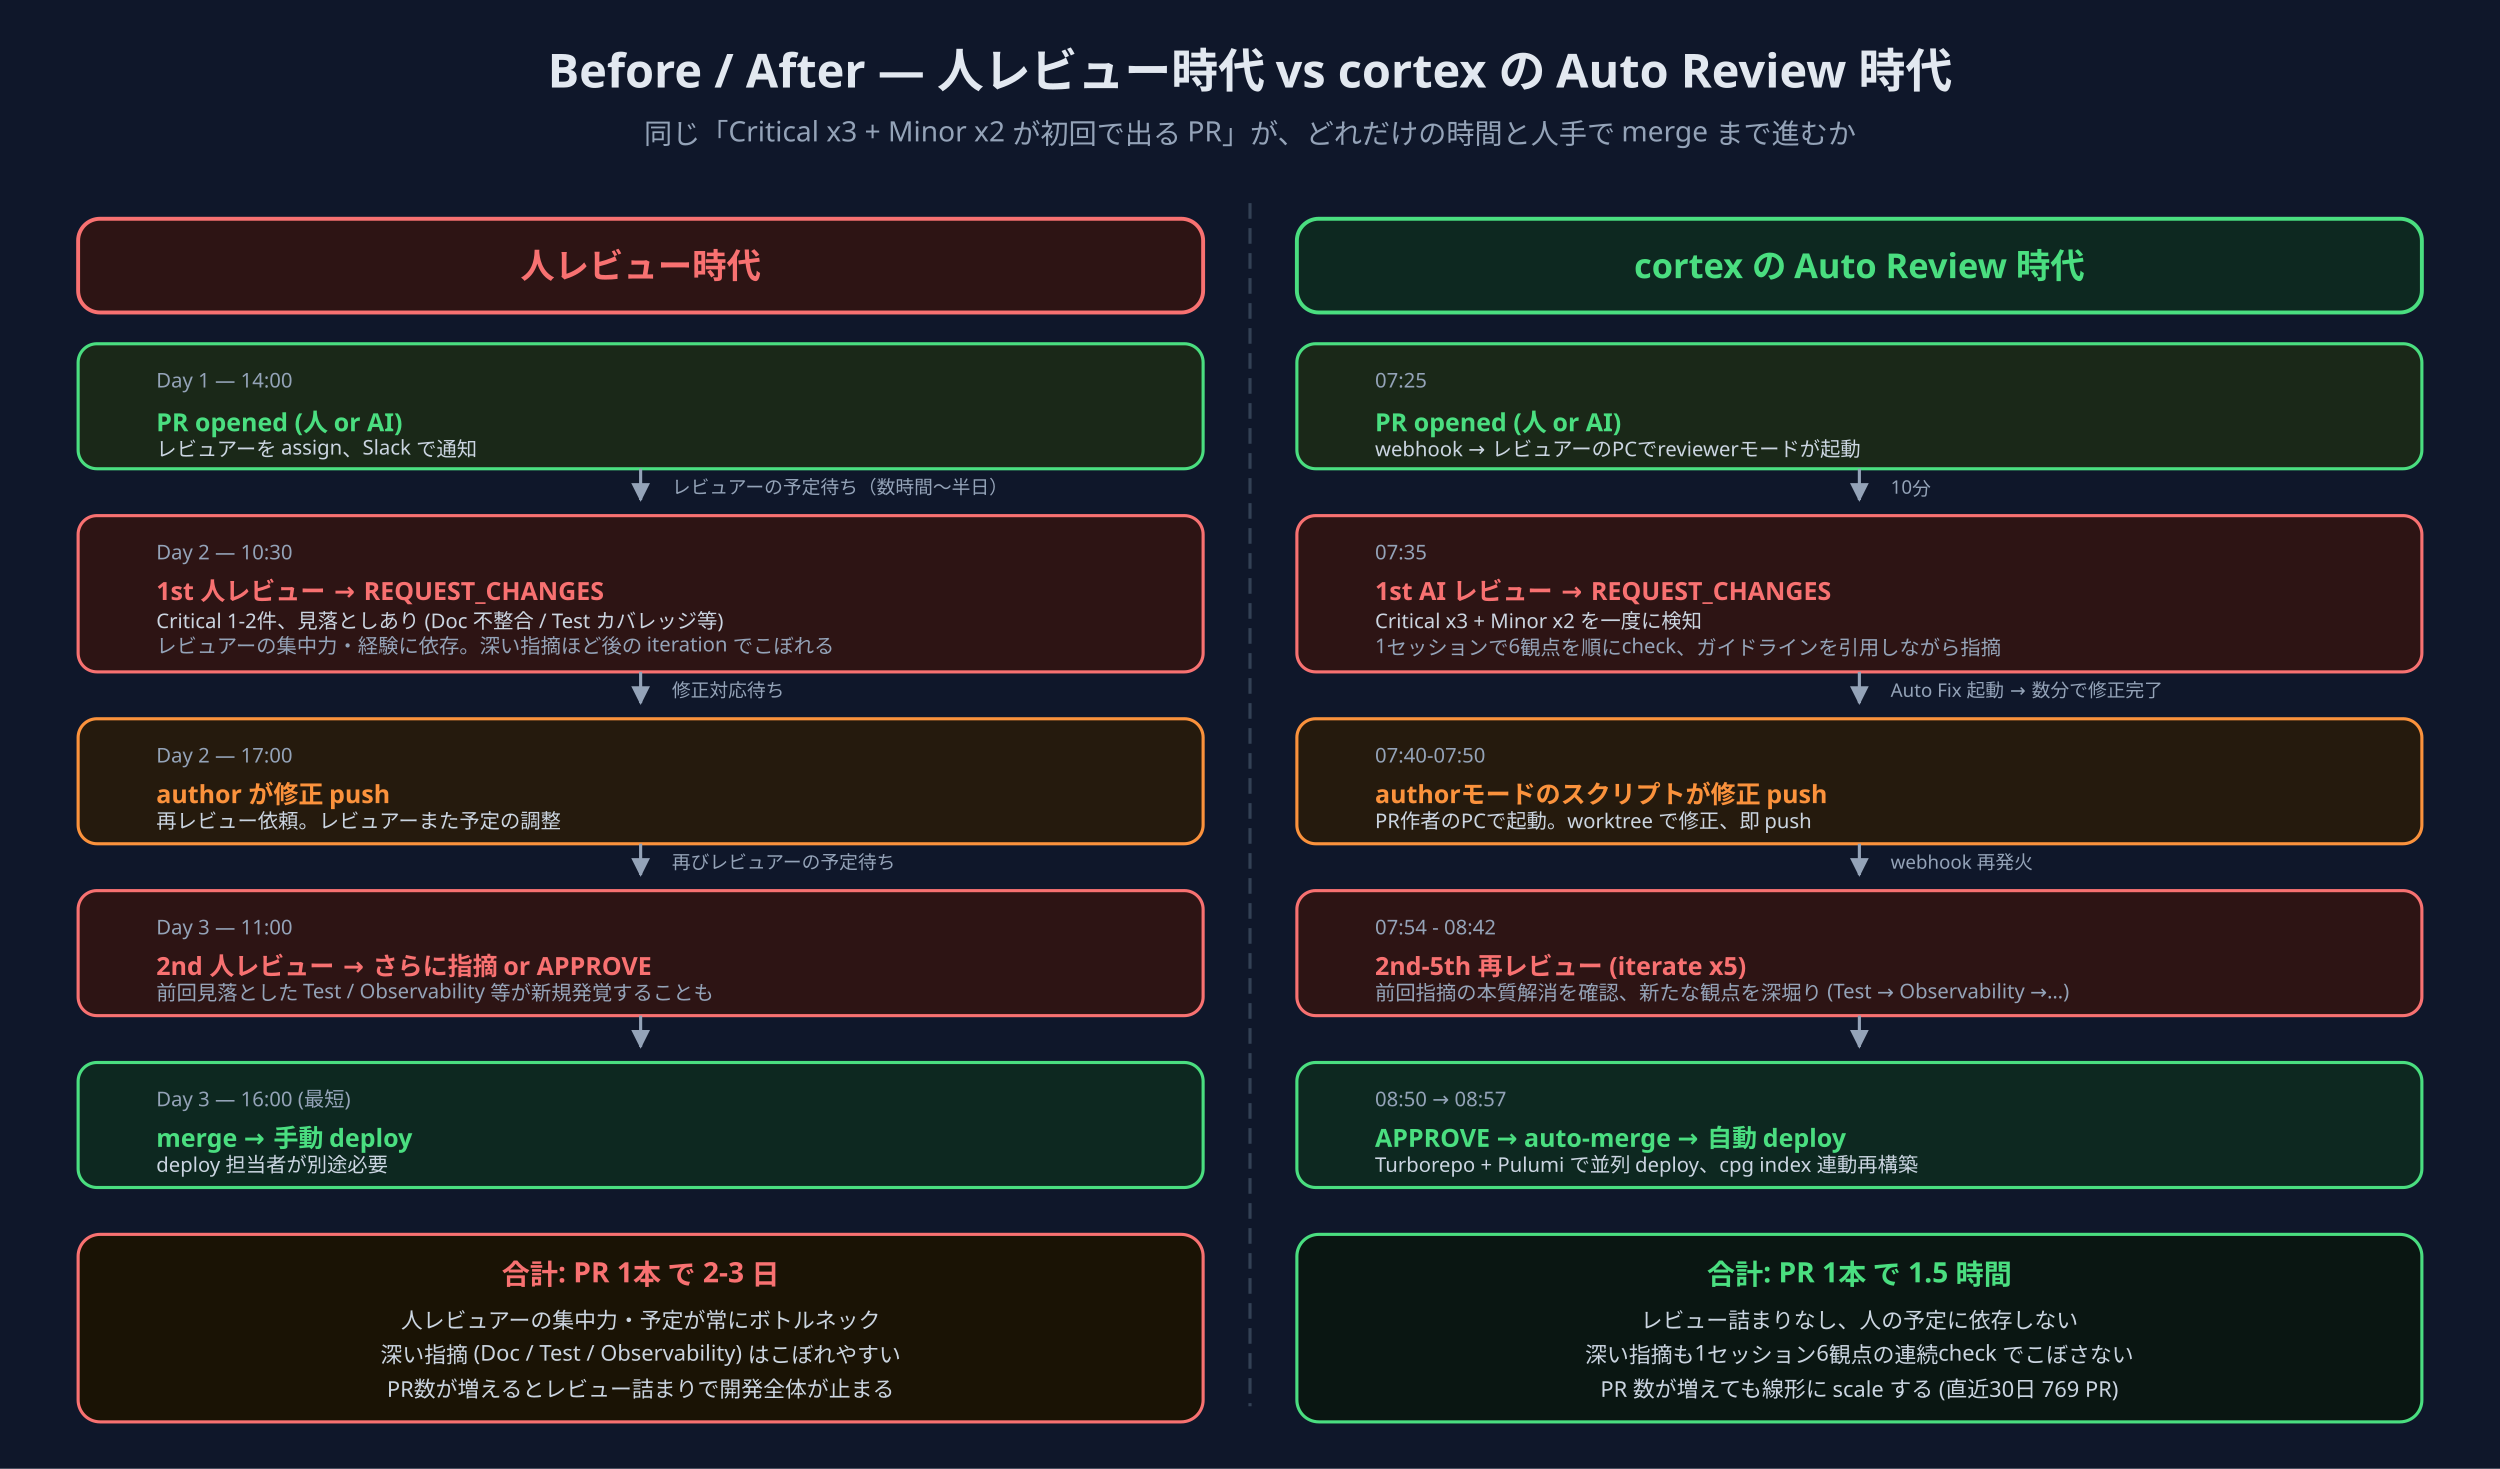
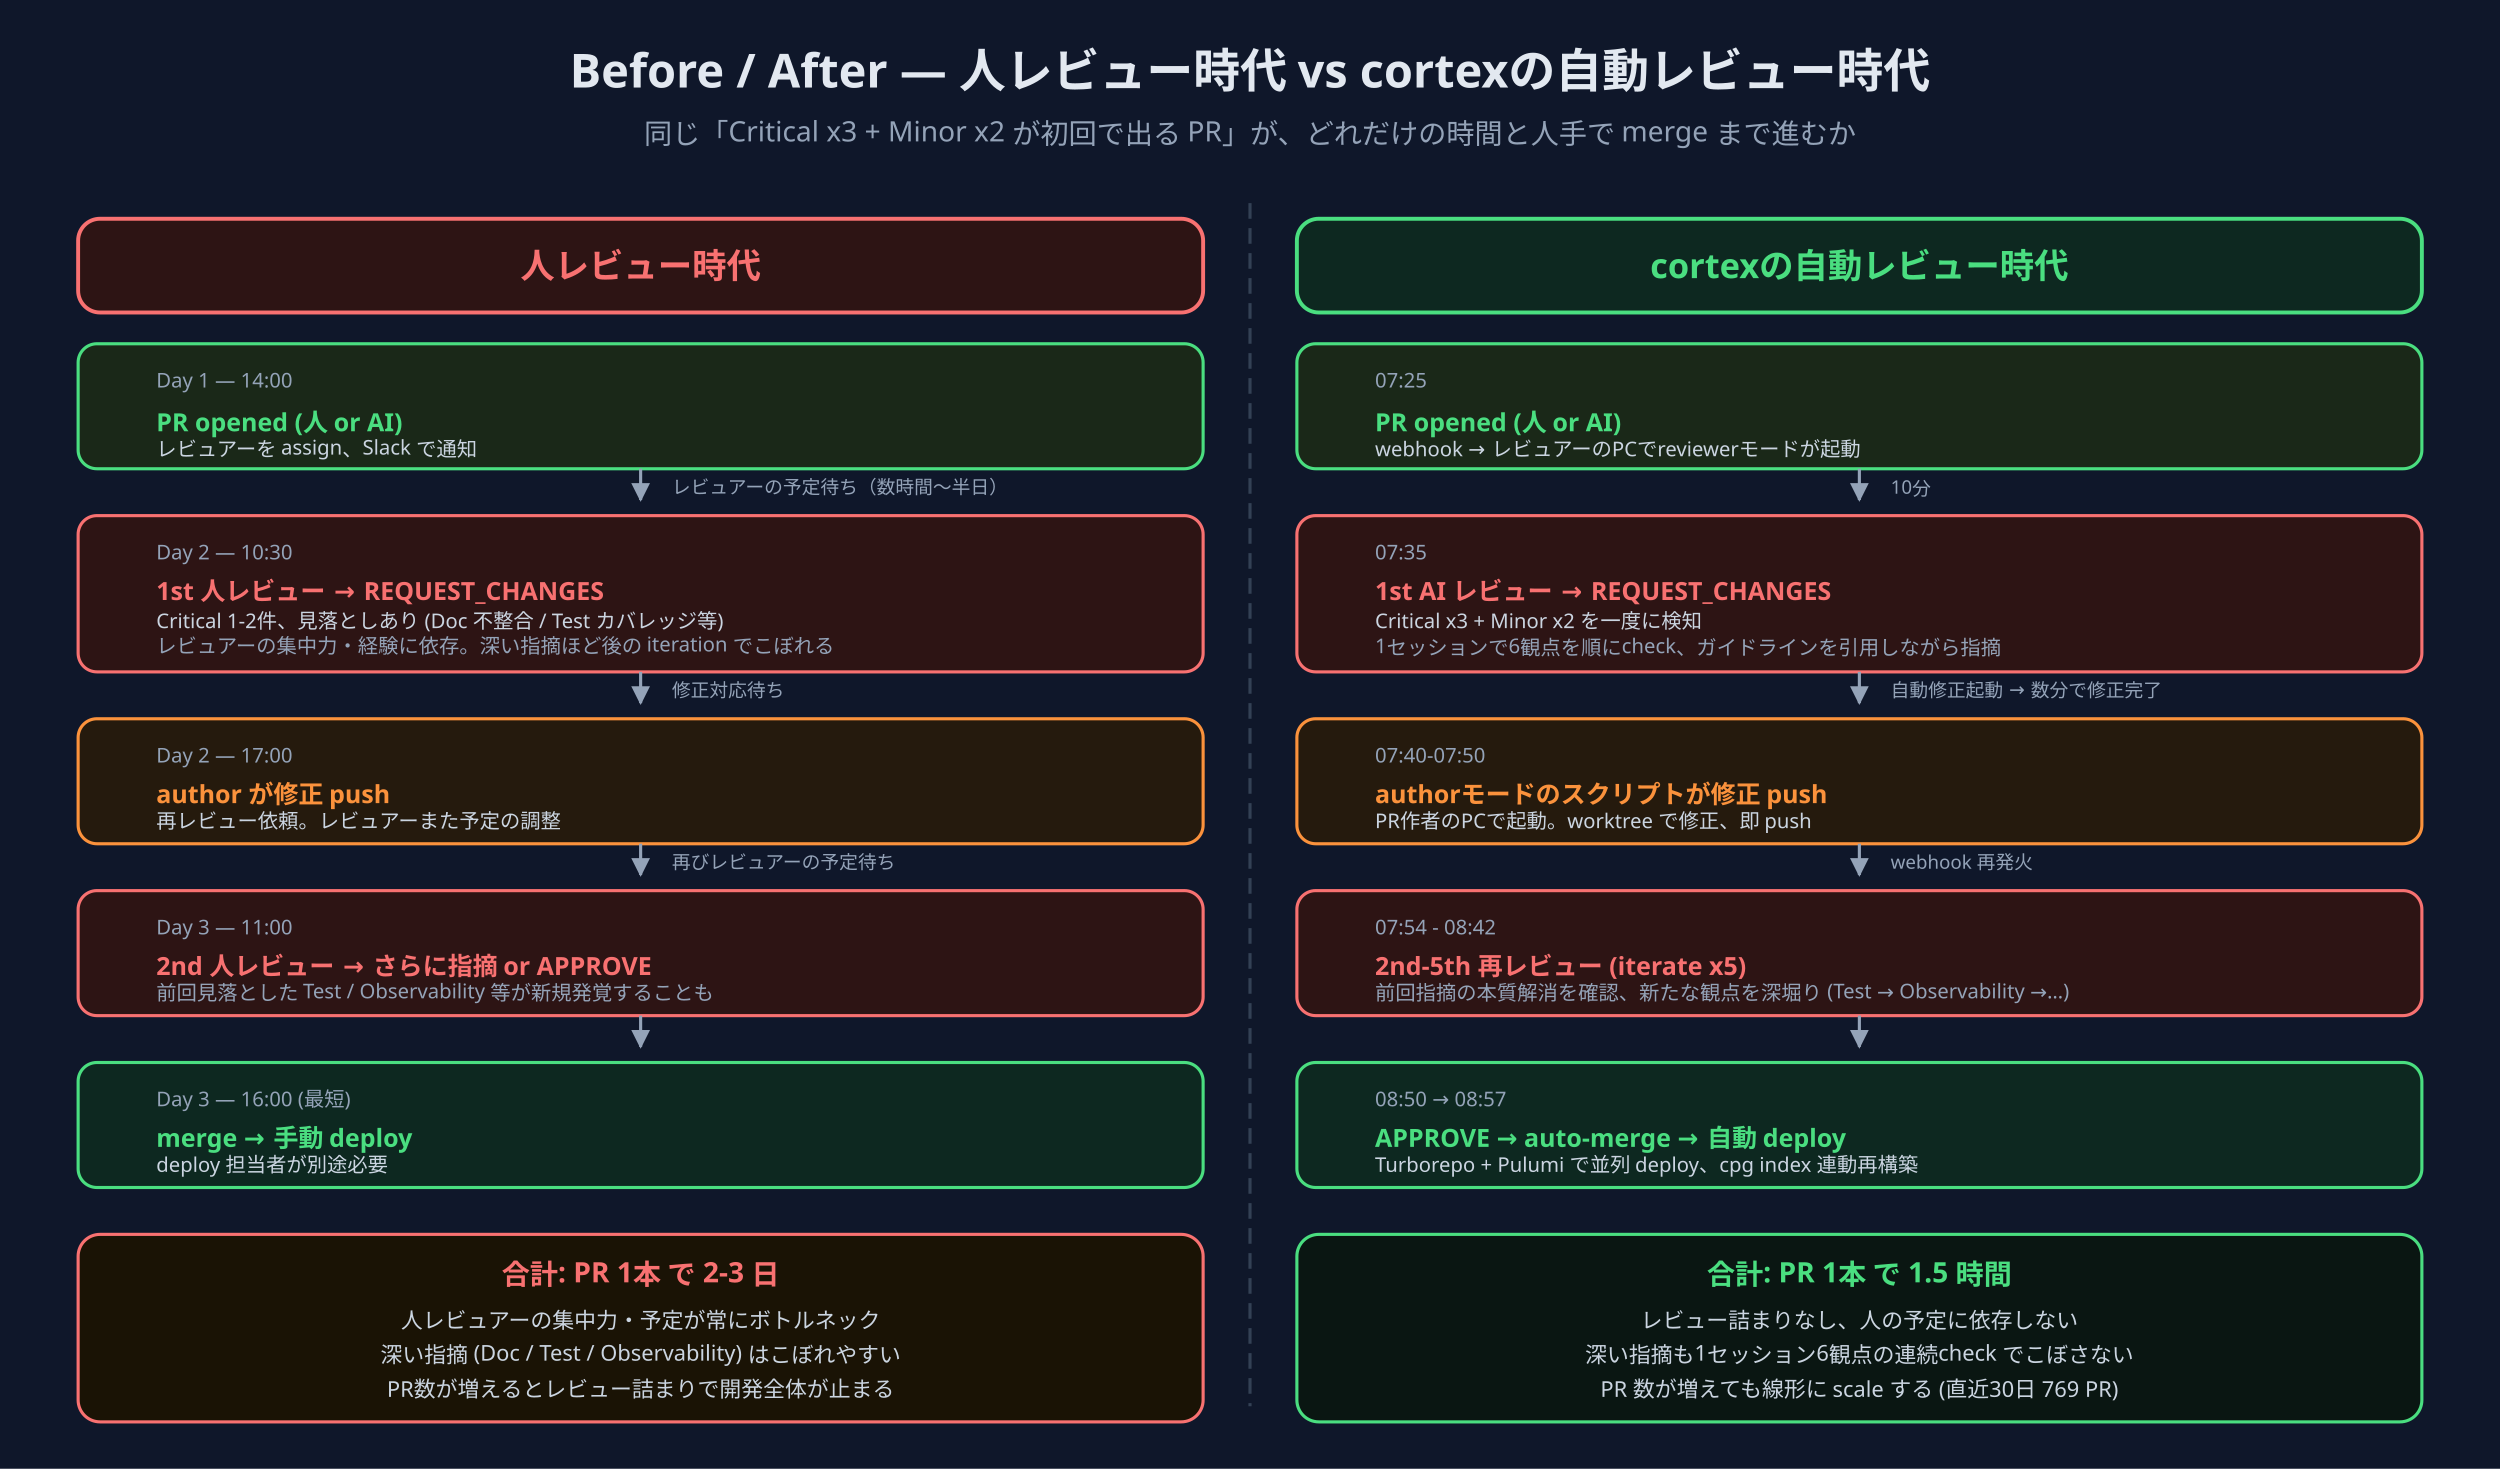
<svg xmlns="http://www.w3.org/2000/svg" width="1600" height="940" viewBox="0 0 1600 940">
  <rect width="1600" height="940" fill="#0f172a" />
  <defs>
    <marker id="a-94a3b8" viewBox="0 0 10 10" refX="9" refY="5" markerWidth="6" markerHeight="6" orient="auto-start-reverse">
      <path d="M 0 0 L 10 5 L 0 10 z" fill="#94a3b8" />
    </marker>
    <marker id="a-f87171" viewBox="0 0 10 10" refX="9" refY="5" markerWidth="6" markerHeight="6" orient="auto-start-reverse">
      <path d="M 0 0 L 10 5 L 0 10 z" fill="#f87171" />
    </marker>
    <marker id="a-4ade80" viewBox="0 0 10 10" refX="9" refY="5" markerWidth="6" markerHeight="6" orient="auto-start-reverse">
      <path d="M 0 0 L 10 5 L 0 10 z" fill="#4ade80" />
    </marker>
    <marker id="a-fb923c" viewBox="0 0 10 10" refX="9" refY="5" markerWidth="6" markerHeight="6" orient="auto-start-reverse">
      <path d="M 0 0 L 10 5 L 0 10 z" fill="#fb923c" />
    </marker>
  </defs>
-   <text x="800" y="56" font-size="30" fill="#e2e8f0" text-anchor="middle" font-weight="bold" font-family="Noto Sans JP, sans-serif">Before / After — 人レビュー時代 vs cortex の Auto Review 時代</text>
+   <text x="800" y="56" font-size="30" fill="#e2e8f0" text-anchor="middle" font-weight="bold" font-family="Noto Sans JP, sans-serif">Before / After — 人レビュー時代 vs cortexの自動レビュー時代</text>
  <text x="800" y="92" font-size="18" fill="#94a3b8" text-anchor="middle" font-family="Noto Sans JP, sans-serif">同じ「Critical x3 + Minor x2 が初回で出る PR」が、どれだけの時間と人手で merge まで進むか</text>
  <line x1="800" y1="130" x2="800" y2="900" stroke="#334155" stroke-width="2" stroke-dasharray="10 6" />
  <g font-family="Noto Sans JP, sans-serif">
    <rect x="50" y="140" width="720" height="60" rx="14" fill="#2d1414" stroke="#f87171" stroke-width="2.5" />
    <text x="410" y="178" font-size="22" fill="#f87171" text-anchor="middle" font-weight="bold">人レビュー時代</text>
  </g>
  <g font-family="Noto Sans JP, sans-serif">
    <rect x="50" y="220" width="720" height="80" rx="12" fill="#1a2818" stroke="#4ade80" stroke-width="2" />
    <text x="100" y="248" font-size="13" fill="#94a3b8">Day 1 — 14:00</text>
    <text x="100" y="276" font-size="16" fill="#4ade80" font-weight="bold">PR opened (人 or AI)</text>
    <text x="100" y="292" font-size="13" fill="#cbd5e1">レビュアーを assign、Slack で通知</text>
  </g>
  <line x1="410" y1="300" x2="410" y2="320" stroke="#94a3b8" stroke-width="2" marker-end="url(#a-94a3b8)" />
  <text x="430" y="316" font-size="12" fill="#94a3b8" font-family="Noto Sans JP, sans-serif">レビュアーの予定待ち（数時間〜半日）</text>
  <g font-family="Noto Sans JP, sans-serif">
    <rect x="50" y="330" width="720" height="100" rx="12" fill="#2d1414" stroke="#f87171" stroke-width="2" />
    <text x="100" y="358" font-size="13" fill="#94a3b8">Day 2 — 10:30</text>
    <text x="100" y="384" font-size="16" fill="#f87171" font-weight="bold">1st 人レビュー → REQUEST_CHANGES</text>
    <text x="100" y="402" font-size="13" fill="#cbd5e1">Critical 1-2件、見落としあり (Doc 不整合 / Test カバレッジ等)</text>
    <text x="100" y="418" font-size="13" fill="#94a3b8">レビュアーの集中力・経験に依存。深い指摘ほど後の iteration でこぼれる</text>
  </g>
  <line x1="410" y1="430" x2="410" y2="450" stroke="#94a3b8" stroke-width="2" marker-end="url(#a-94a3b8)" />
  <text x="430" y="446" font-size="12" fill="#94a3b8" font-family="Noto Sans JP, sans-serif">修正対応待ち</text>
  <g font-family="Noto Sans JP, sans-serif">
    <rect x="50" y="460" width="720" height="80" rx="12" fill="#251a0d" stroke="#fb923c" stroke-width="2" />
    <text x="100" y="488" font-size="13" fill="#94a3b8">Day 2 — 17:00</text>
    <text x="100" y="514" font-size="16" fill="#fb923c" font-weight="bold">author が修正 push</text>
    <text x="100" y="530" font-size="13" fill="#cbd5e1">再レビュー依頼。レビュアーまた予定の調整</text>
  </g>
  <line x1="410" y1="540" x2="410" y2="560" stroke="#94a3b8" stroke-width="2" marker-end="url(#a-94a3b8)" />
  <text x="430" y="556" font-size="12" fill="#94a3b8" font-family="Noto Sans JP, sans-serif">再びレビュアーの予定待ち</text>
  <g font-family="Noto Sans JP, sans-serif">
    <rect x="50" y="570" width="720" height="80" rx="12" fill="#2d1414" stroke="#f87171" stroke-width="2" />
    <text x="100" y="598" font-size="13" fill="#94a3b8">Day 3 — 11:00</text>
    <text x="100" y="624" font-size="16" fill="#f87171" font-weight="bold">2nd 人レビュー → さらに指摘 or APPROVE</text>
    <text x="100" y="640" font-size="13" fill="#94a3b8">前回見落とした Test / Observability 等が新規発覚することも</text>
  </g>
  <line x1="410" y1="650" x2="410" y2="670" stroke="#94a3b8" stroke-width="2" marker-end="url(#a-94a3b8)" />
  <g font-family="Noto Sans JP, sans-serif">
    <rect x="50" y="680" width="720" height="80" rx="12" fill="#0d2820" stroke="#4ade80" stroke-width="2" />
    <text x="100" y="708" font-size="13" fill="#94a3b8">Day 3 — 16:00 (最短)</text>
    <text x="100" y="734" font-size="16" fill="#4ade80" font-weight="bold">merge → 手動 deploy</text>
    <text x="100" y="750" font-size="13" fill="#cbd5e1">deploy 担当者が別途必要</text>
  </g>
  <g font-family="Noto Sans JP, sans-serif">
    <rect x="50" y="790" width="720" height="120" rx="14" fill="#1a1305" stroke="#f87171" stroke-width="2" />
    <text x="410" y="822" font-size="18" fill="#f87171" text-anchor="middle" font-weight="bold">合計: PR 1本 で 2-3 日</text>
    <text x="410" y="850" font-size="14" fill="#cbd5e1" text-anchor="middle">人レビュアーの集中力・予定が常にボトルネック</text>
    <text x="410" y="872" font-size="14" fill="#cbd5e1" text-anchor="middle">深い指摘 (Doc / Test / Observability) はこぼれやすい</text>
    <text x="410" y="894" font-size="14" fill="#cbd5e1" text-anchor="middle">PR数が増えるとレビュー詰まりで開発全体が止まる</text>
  </g>
  <g font-family="Noto Sans JP, sans-serif">
    <rect x="830" y="140" width="720" height="60" rx="14" fill="#0d2820" stroke="#4ade80" stroke-width="2.5" />
-     <text x="1190" y="178" font-size="22" fill="#4ade80" text-anchor="middle" font-weight="bold">cortex の Auto Review 時代</text>
+     <text x="1190" y="178" font-size="22" fill="#4ade80" text-anchor="middle" font-weight="bold">cortexの自動レビュー時代</text>
  </g>
  <g font-family="Noto Sans JP, sans-serif">
    <rect x="830" y="220" width="720" height="80" rx="12" fill="#1a2818" stroke="#4ade80" stroke-width="2" />
    <text x="880" y="248" font-size="13" fill="#94a3b8">07:25</text>
    <text x="880" y="276" font-size="16" fill="#4ade80" font-weight="bold">PR opened (人 or AI)</text>
    <text x="880" y="292" font-size="13" fill="#cbd5e1">webhook → レビュアーのPCでreviewerモードが起動</text>
  </g>
  <line x1="1190" y1="300" x2="1190" y2="320" stroke="#94a3b8" stroke-width="2" marker-end="url(#a-94a3b8)" />
  <text x="1210" y="316" font-size="12" fill="#94a3b8" font-family="Noto Sans JP, sans-serif">10分</text>
  <g font-family="Noto Sans JP, sans-serif">
    <rect x="830" y="330" width="720" height="100" rx="12" fill="#2d1414" stroke="#f87171" stroke-width="2" />
    <text x="880" y="358" font-size="13" fill="#94a3b8">07:35</text>
    <text x="880" y="384" font-size="16" fill="#f87171" font-weight="bold">1st AI レビュー → REQUEST_CHANGES</text>
    <text x="880" y="402" font-size="13" fill="#cbd5e1">Critical x3 + Minor x2 を一度に検知</text>
    <text x="880" y="418" font-size="13" fill="#94a3b8">1セッションで6観点を順にcheck、ガイドラインを引用しながら指摘</text>
  </g>
  <line x1="1190" y1="430" x2="1190" y2="450" stroke="#94a3b8" stroke-width="2" marker-end="url(#a-94a3b8)" />
-   <text x="1210" y="446" font-size="12" fill="#94a3b8" font-family="Noto Sans JP, sans-serif">Auto Fix 起動 → 数分で修正完了</text>
+   <text x="1210" y="446" font-size="12" fill="#94a3b8" font-family="Noto Sans JP, sans-serif">自動修正起動 → 数分で修正完了</text>
  <g font-family="Noto Sans JP, sans-serif">
    <rect x="830" y="460" width="720" height="80" rx="12" fill="#251a0d" stroke="#fb923c" stroke-width="2" />
    <text x="880" y="488" font-size="13" fill="#94a3b8">07:40-07:50</text>
    <text x="880" y="514" font-size="16" fill="#fb923c" font-weight="bold">authorモードのスクリプトが修正 push</text>
    <text x="880" y="530" font-size="13" fill="#cbd5e1">PR作者のPCで起動。worktree で修正、即 push</text>
  </g>
  <line x1="1190" y1="540" x2="1190" y2="560" stroke="#94a3b8" stroke-width="2" marker-end="url(#a-94a3b8)" />
  <text x="1210" y="556" font-size="12" fill="#94a3b8" font-family="Noto Sans JP, sans-serif">webhook 再発火</text>
  <g font-family="Noto Sans JP, sans-serif">
    <rect x="830" y="570" width="720" height="80" rx="12" fill="#2d1414" stroke="#f87171" stroke-width="2" />
    <text x="880" y="598" font-size="13" fill="#94a3b8">07:54 - 08:42</text>
    <text x="880" y="624" font-size="16" fill="#f87171" font-weight="bold">2nd-5th 再レビュー (iterate x5)</text>
    <text x="880" y="640" font-size="13" fill="#94a3b8">前回指摘の本質解消を確認、新たな観点を深堀り (Test → Observability →…)</text>
  </g>
  <line x1="1190" y1="650" x2="1190" y2="670" stroke="#94a3b8" stroke-width="2" marker-end="url(#a-94a3b8)" />
  <g font-family="Noto Sans JP, sans-serif">
    <rect x="830" y="680" width="720" height="80" rx="12" fill="#0d2820" stroke="#4ade80" stroke-width="2" />
    <text x="880" y="708" font-size="13" fill="#94a3b8">08:50 → 08:57</text>
    <text x="880" y="734" font-size="16" fill="#4ade80" font-weight="bold">APPROVE → auto-merge → 自動 deploy</text>
    <text x="880" y="750" font-size="13" fill="#cbd5e1">Turborepo + Pulumi で並列 deploy、cpg index 連動再構築</text>
  </g>
  <g font-family="Noto Sans JP, sans-serif">
    <rect x="830" y="790" width="720" height="120" rx="14" fill="#0a1612" stroke="#4ade80" stroke-width="2" />
    <text x="1190" y="822" font-size="18" fill="#4ade80" text-anchor="middle" font-weight="bold">合計: PR 1本 で 1.5 時間</text>
    <text x="1190" y="850" font-size="14" fill="#cbd5e1" text-anchor="middle">レビュー詰まりなし、人の予定に依存しない</text>
    <text x="1190" y="872" font-size="14" fill="#cbd5e1" text-anchor="middle">深い指摘も1セッション6観点の連続check でこぼさない</text>
    <text x="1190" y="894" font-size="14" fill="#cbd5e1" text-anchor="middle">PR 数が増えても線形に scale する (直近30日 769 PR)</text>
  </g>
</svg>
